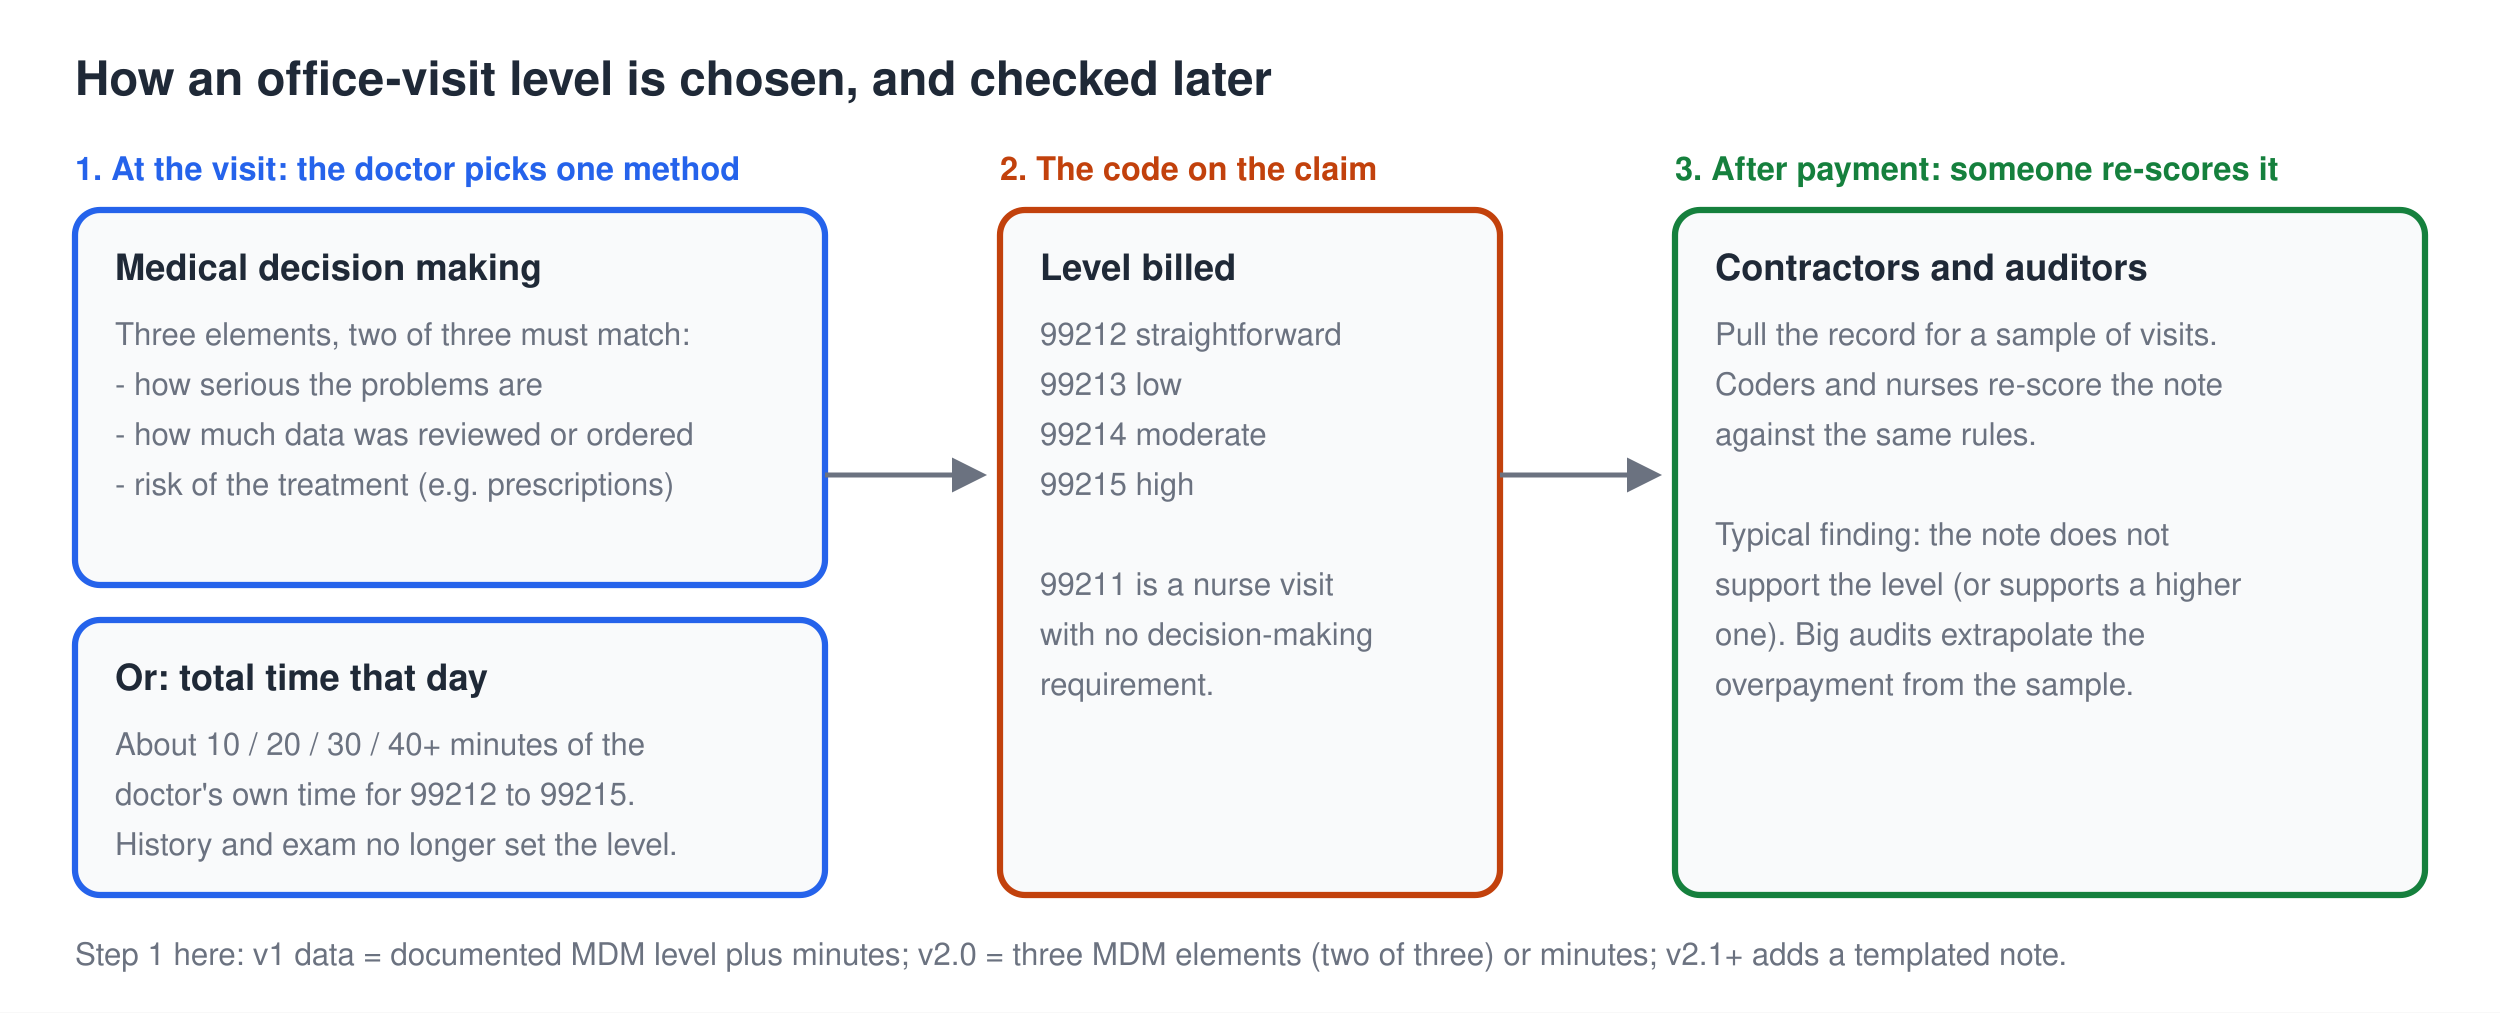
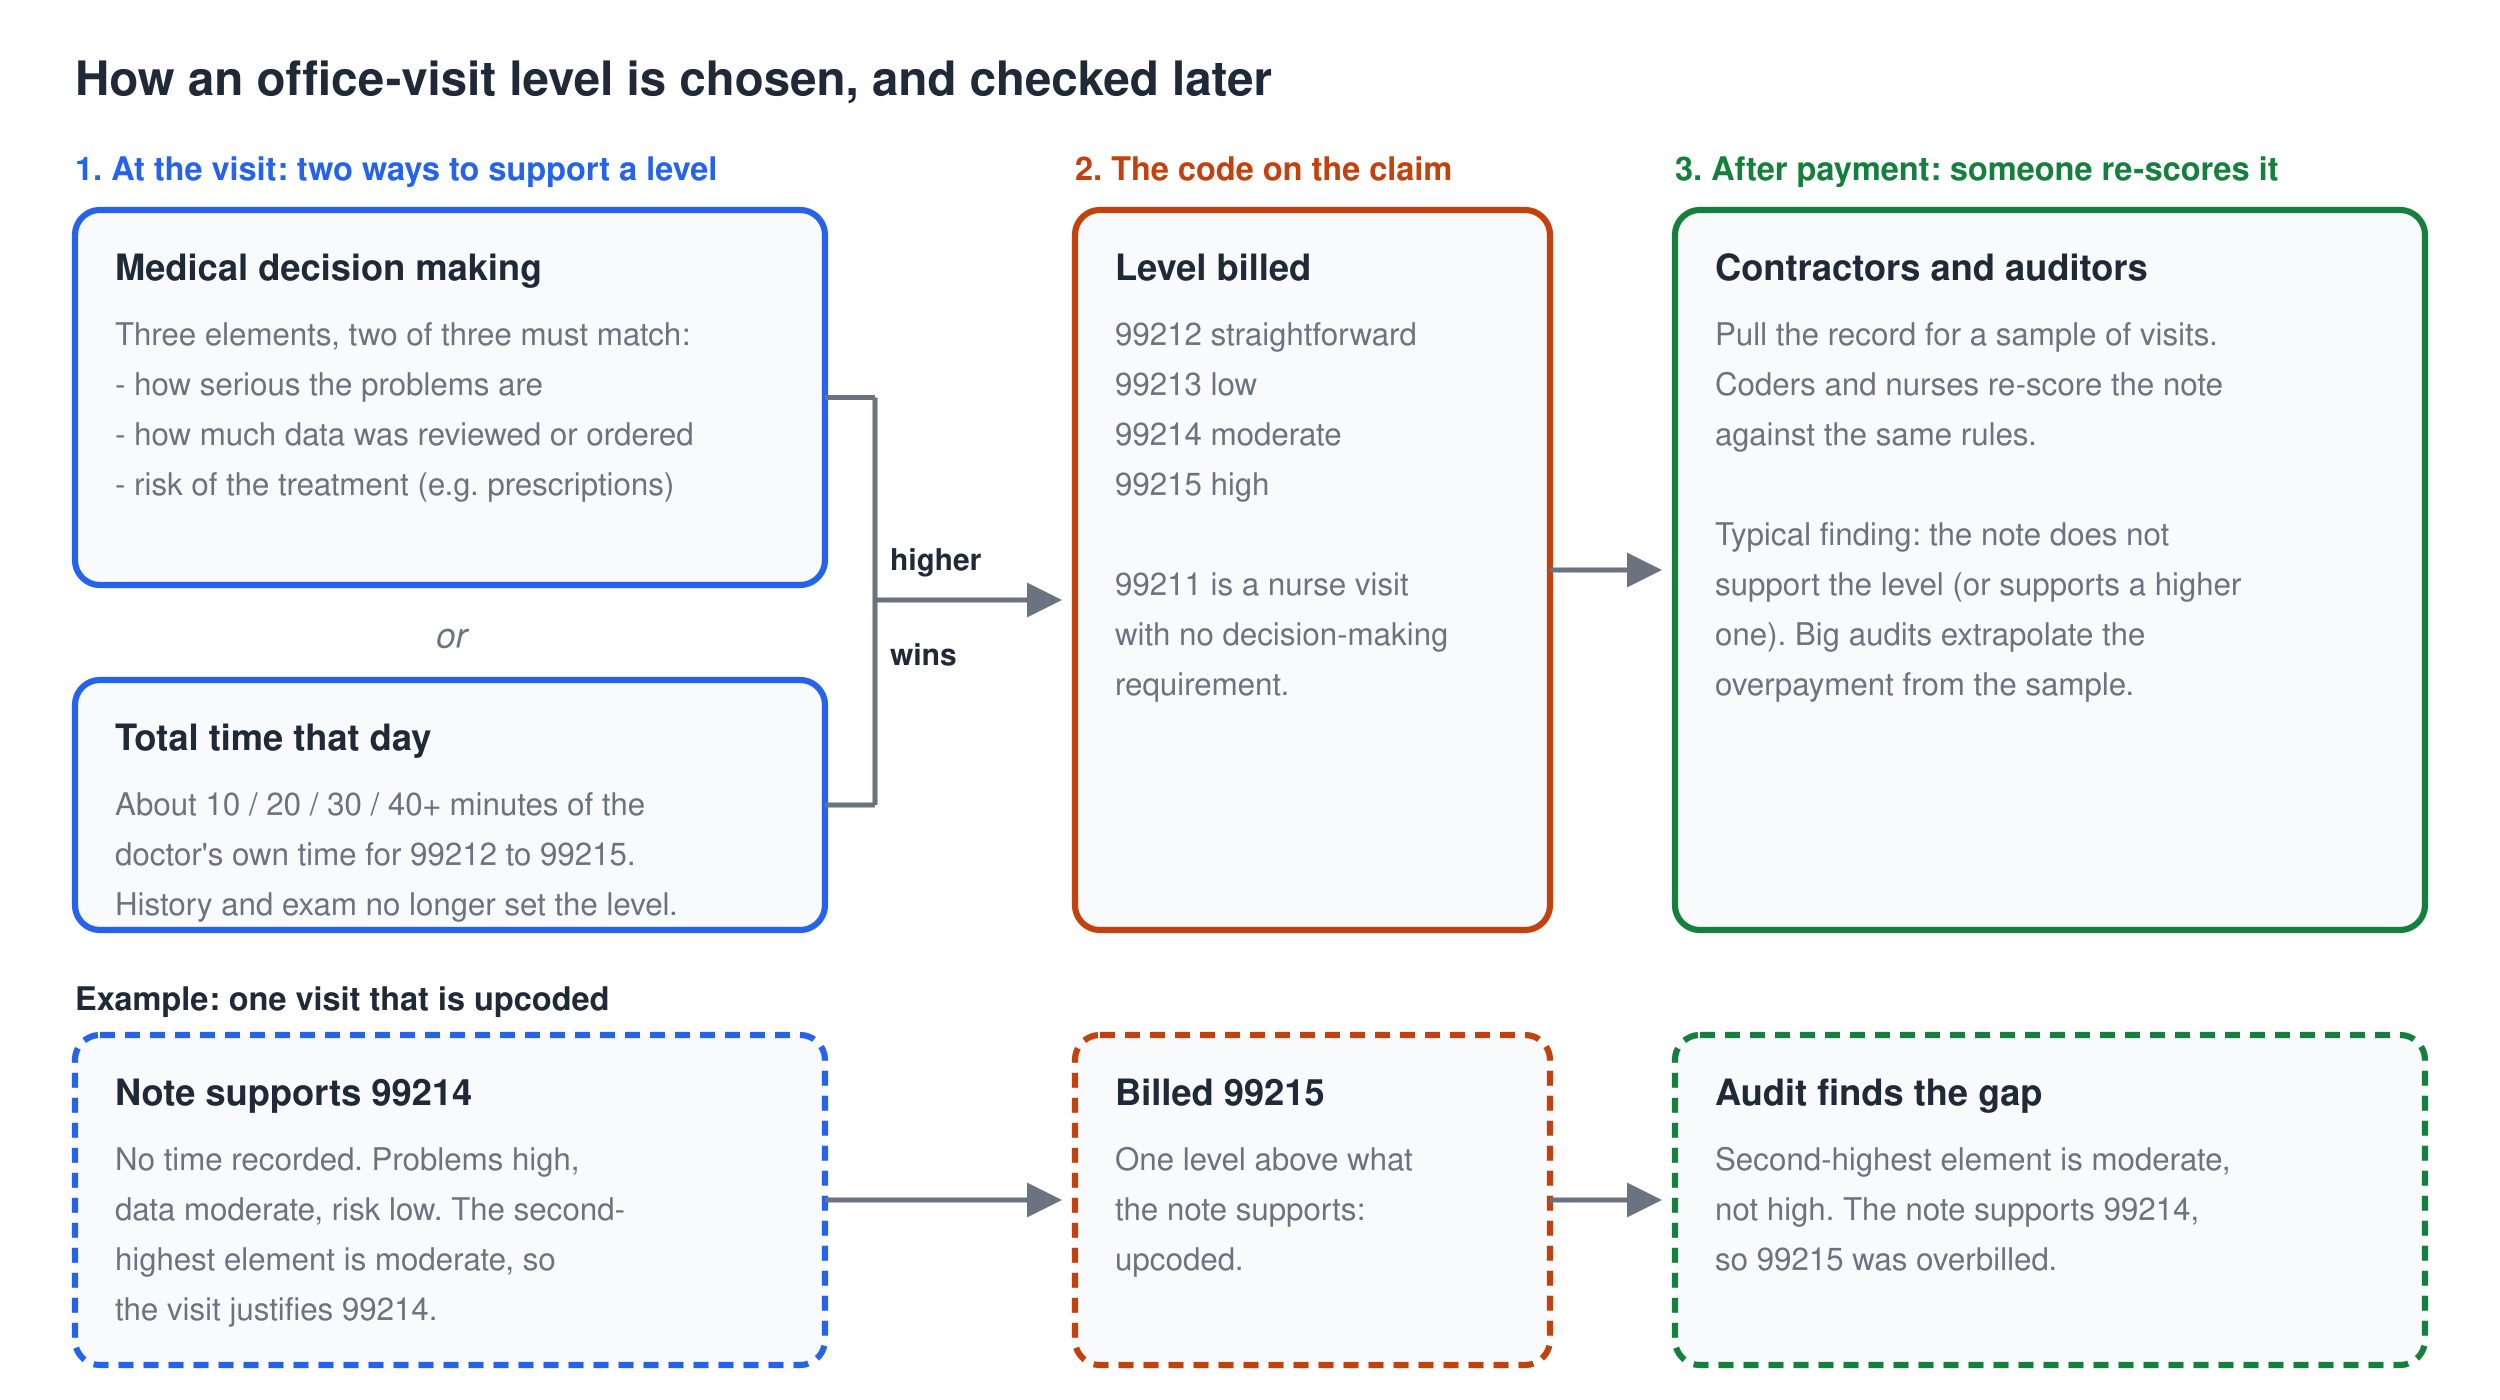
- <svg xmlns="http://www.w3.org/2000/svg" viewBox="0 0 1000 405" width="1000" height="405" font-family="Helvetica, Arial, sans-serif">
-   <rect width="1000" height="405" fill="#ffffff" />
+ <svg xmlns="http://www.w3.org/2000/svg" viewBox="0 0 1000 560" width="1000" height="560" font-family="Helvetica, Arial, sans-serif">
+   <rect width="1000" height="560" fill="#ffffff" />
  <text x="30" y="38" font-size="19" font-weight="bold" fill="#1f2937">How an office-visit level is chosen, and checked later</text>
  <defs>
    <marker id="a" viewBox="0 0 10 10" refX="8" refY="5" markerWidth="7" markerHeight="7" orient="auto">
      <path d="M0 0 L10 5 L0 10 z" fill="#6b7280" />
    </marker>
  </defs>
-   <text x="30" y="72" font-size="13" font-weight="bold" fill="#2563eb">1. At the visit: the doctor picks one method</text>
+   <text x="30" y="72" font-size="13" font-weight="bold" fill="#2563eb">1. At the visit: two ways to support a level</text>
  <rect x="30" y="84" width="300" height="150" rx="10" fill="#f9fafb" stroke="#2563eb" stroke-width="2.5" />
  <text x="46" y="112" font-size="14.5" font-weight="bold" fill="#1f2937">Medical decision making</text>
  <text x="46" y="138" font-size="12.5" fill="#6b7280">Three elements, two of three must match:</text>
  <text x="46" y="158" font-size="12.5" fill="#6b7280">- how serious the problems are</text>
  <text x="46" y="178" font-size="12.5" fill="#6b7280">- how much data was reviewed or ordered</text>
  <text x="46" y="198" font-size="12.5" fill="#6b7280">- risk of the treatment (e.g. prescriptions)</text>
-   <rect x="30" y="248" width="300" height="110" rx="10" fill="#f9fafb" stroke="#2563eb" stroke-width="2.5" />
-   <text x="46" y="276" font-size="14.5" font-weight="bold" fill="#1f2937">Or: total time that day</text>
-   <text x="46" y="302" font-size="12.5" fill="#6b7280">About 10 / 20 / 30 / 40+ minutes of the</text>
-   <text x="46" y="322" font-size="12.5" fill="#6b7280">doctor's own time for 99212 to 99215.</text>
-   <text x="46" y="342" font-size="12.5" fill="#6b7280">History and exam no longer set the level.</text>
-   <path d="M330 190 L392 190" stroke="#6b7280" stroke-width="2" marker-end="url(#a)" />
-   <text x="400" y="72" font-size="13" font-weight="bold" fill="#c2410c">2. The code on the claim</text>
-   <rect x="400" y="84" width="200" height="274" rx="10" fill="#f9fafb" stroke="#c2410c" stroke-width="2.5" />
-   <text x="416" y="112" font-size="14.5" font-weight="bold" fill="#1f2937">Level billed</text>
-   <text x="416" y="138" font-size="12.5" fill="#6b7280">99212  straightforward</text>
-   <text x="416" y="158" font-size="12.5" fill="#6b7280">99213  low</text>
-   <text x="416" y="178" font-size="12.5" fill="#6b7280">99214  moderate</text>
-   <text x="416" y="198" font-size="12.5" fill="#6b7280">99215  high</text>
-   <text x="416" y="218" font-size="12.5" fill="#6b7280" />
-   <text x="416" y="238" font-size="12.5" fill="#6b7280">99211 is a nurse visit</text>
-   <text x="416" y="258" font-size="12.5" fill="#6b7280">with no decision-making</text>
-   <text x="416" y="278" font-size="12.5" fill="#6b7280">requirement.</text>
-   <path d="M600 190 L662 190" stroke="#6b7280" stroke-width="2" marker-end="url(#a)" />
+   <text x="180" y="259" font-size="14" font-style="italic" text-anchor="middle" fill="#6b7280">or</text>
+   <rect x="30" y="272" width="300" height="100" rx="10" fill="#f9fafb" stroke="#2563eb" stroke-width="2.5" />
+   <text x="46" y="300" font-size="14.5" font-weight="bold" fill="#1f2937">Total time that day</text>
+   <text x="46" y="326" font-size="12.5" fill="#6b7280">About 10 / 20 / 30 / 40+ minutes of the</text>
+   <text x="46" y="346" font-size="12.5" fill="#6b7280">doctor's own time for 99212 to 99215.</text>
+   <text x="46" y="366" font-size="12.5" fill="#6b7280">History and exam no longer set the level.</text>
+   <path d="M330 159 L350 159" stroke="#6b7280" stroke-width="2" />
+   <path d="M330 322 L350 322" stroke="#6b7280" stroke-width="2" />
+   <path d="M350 159 L350 322" stroke="#6b7280" stroke-width="2" />
+   <path d="M350 240 L422 240" stroke="#6b7280" stroke-width="2" marker-end="url(#a)" />
+   <text x="356" y="228" font-size="12" font-weight="bold" fill="#1f2937">higher</text>
+   <text x="356" y="266" font-size="12" font-weight="bold" fill="#1f2937">wins</text>
+   <text x="430" y="72" font-size="13" font-weight="bold" fill="#c2410c">2. The code on the claim</text>
+   <rect x="430" y="84" width="190" height="288" rx="10" fill="#f9fafb" stroke="#c2410c" stroke-width="2.5" />
+   <text x="446" y="112" font-size="14.5" font-weight="bold" fill="#1f2937">Level billed</text>
+   <text x="446" y="138" font-size="12.5" fill="#6b7280">99212  straightforward</text>
+   <text x="446" y="158" font-size="12.5" fill="#6b7280">99213  low</text>
+   <text x="446" y="178" font-size="12.5" fill="#6b7280">99214  moderate</text>
+   <text x="446" y="198" font-size="12.5" fill="#6b7280">99215  high</text>
+   <text x="446" y="218" font-size="12.5" fill="#6b7280" />
+   <text x="446" y="238" font-size="12.5" fill="#6b7280">99211 is a nurse visit</text>
+   <text x="446" y="258" font-size="12.5" fill="#6b7280">with no decision-making</text>
+   <text x="446" y="278" font-size="12.5" fill="#6b7280">requirement.</text>
+   <path d="M620 228 L662 228" stroke="#6b7280" stroke-width="2" marker-end="url(#a)" />
  <text x="670" y="72" font-size="13" font-weight="bold" fill="#15803d">3. After payment: someone re-scores it</text>
-   <rect x="670" y="84" width="300" height="274" rx="10" fill="#f9fafb" stroke="#15803d" stroke-width="2.5" />
+   <rect x="670" y="84" width="300" height="288" rx="10" fill="#f9fafb" stroke="#15803d" stroke-width="2.5" />
  <text x="686" y="112" font-size="14.5" font-weight="bold" fill="#1f2937">Contractors and auditors</text>
  <text x="686" y="138" font-size="12.5" fill="#6b7280">Pull the record for a sample of visits.</text>
  <text x="686" y="158" font-size="12.5" fill="#6b7280">Coders and nurses re-score the note</text>
  <text x="686" y="178" font-size="12.5" fill="#6b7280">against the same rules.</text>
  <text x="686" y="198" font-size="12.5" fill="#6b7280" />
  <text x="686" y="218" font-size="12.5" fill="#6b7280">Typical finding: the note does not</text>
  <text x="686" y="238" font-size="12.5" fill="#6b7280">support the level (or supports a higher</text>
  <text x="686" y="258" font-size="12.5" fill="#6b7280">one). Big audits extrapolate the</text>
  <text x="686" y="278" font-size="12.5" fill="#6b7280">overpayment from the sample.</text>
-   <text x="30" y="386" font-size="12.5" fill="#6b7280">Step 1 here: v1 data = documented MDM level plus minutes; v2.0 = three MDM elements (two of three) or minutes; v2.1+ adds a templated note.</text>
+   <text x="30" y="404" font-size="13" font-weight="bold" fill="#1f2937">Example: one visit that is upcoded</text>
+   <rect x="30" y="414" width="300" height="132" rx="10" fill="#f9fafb" stroke="#2563eb" stroke-width="2.5" stroke-dasharray="6 4" />
+   <text x="46" y="442" font-size="14.5" font-weight="bold" fill="#1f2937">Note supports 99214</text>
+   <text x="46" y="468" font-size="12.5" fill="#6b7280">No time recorded. Problems high,</text>
+   <text x="46" y="488" font-size="12.5" fill="#6b7280">data moderate, risk low. The second-</text>
+   <text x="46" y="508" font-size="12.5" fill="#6b7280">highest element is moderate, so</text>
+   <text x="46" y="528" font-size="12.5" fill="#6b7280">the visit justifies 99214.</text>
+   <rect x="430" y="414" width="190" height="132" rx="10" fill="#f9fafb" stroke="#c2410c" stroke-width="2.5" stroke-dasharray="6 4" />
+   <text x="446" y="442" font-size="14.5" font-weight="bold" fill="#1f2937">Billed 99215</text>
+   <text x="446" y="468" font-size="12.5" fill="#6b7280">One level above what</text>
+   <text x="446" y="488" font-size="12.5" fill="#6b7280">the note supports:</text>
+   <text x="446" y="508" font-size="12.5" fill="#6b7280">upcoded.</text>
+   <rect x="670" y="414" width="300" height="132" rx="10" fill="#f9fafb" stroke="#15803d" stroke-width="2.5" stroke-dasharray="6 4" />
+   <text x="686" y="442" font-size="14.5" font-weight="bold" fill="#1f2937">Audit finds the gap</text>
+   <text x="686" y="468" font-size="12.5" fill="#6b7280">Second-highest element is moderate,</text>
+   <text x="686" y="488" font-size="12.5" fill="#6b7280">not high. The note supports 99214,</text>
+   <text x="686" y="508" font-size="12.5" fill="#6b7280">so 99215 was overbilled.</text>
+   <path d="M330 480 L422 480" stroke="#6b7280" stroke-width="2" marker-end="url(#a)" />
+   <path d="M620 480 L662 480" stroke="#6b7280" stroke-width="2" marker-end="url(#a)" />
</svg>
